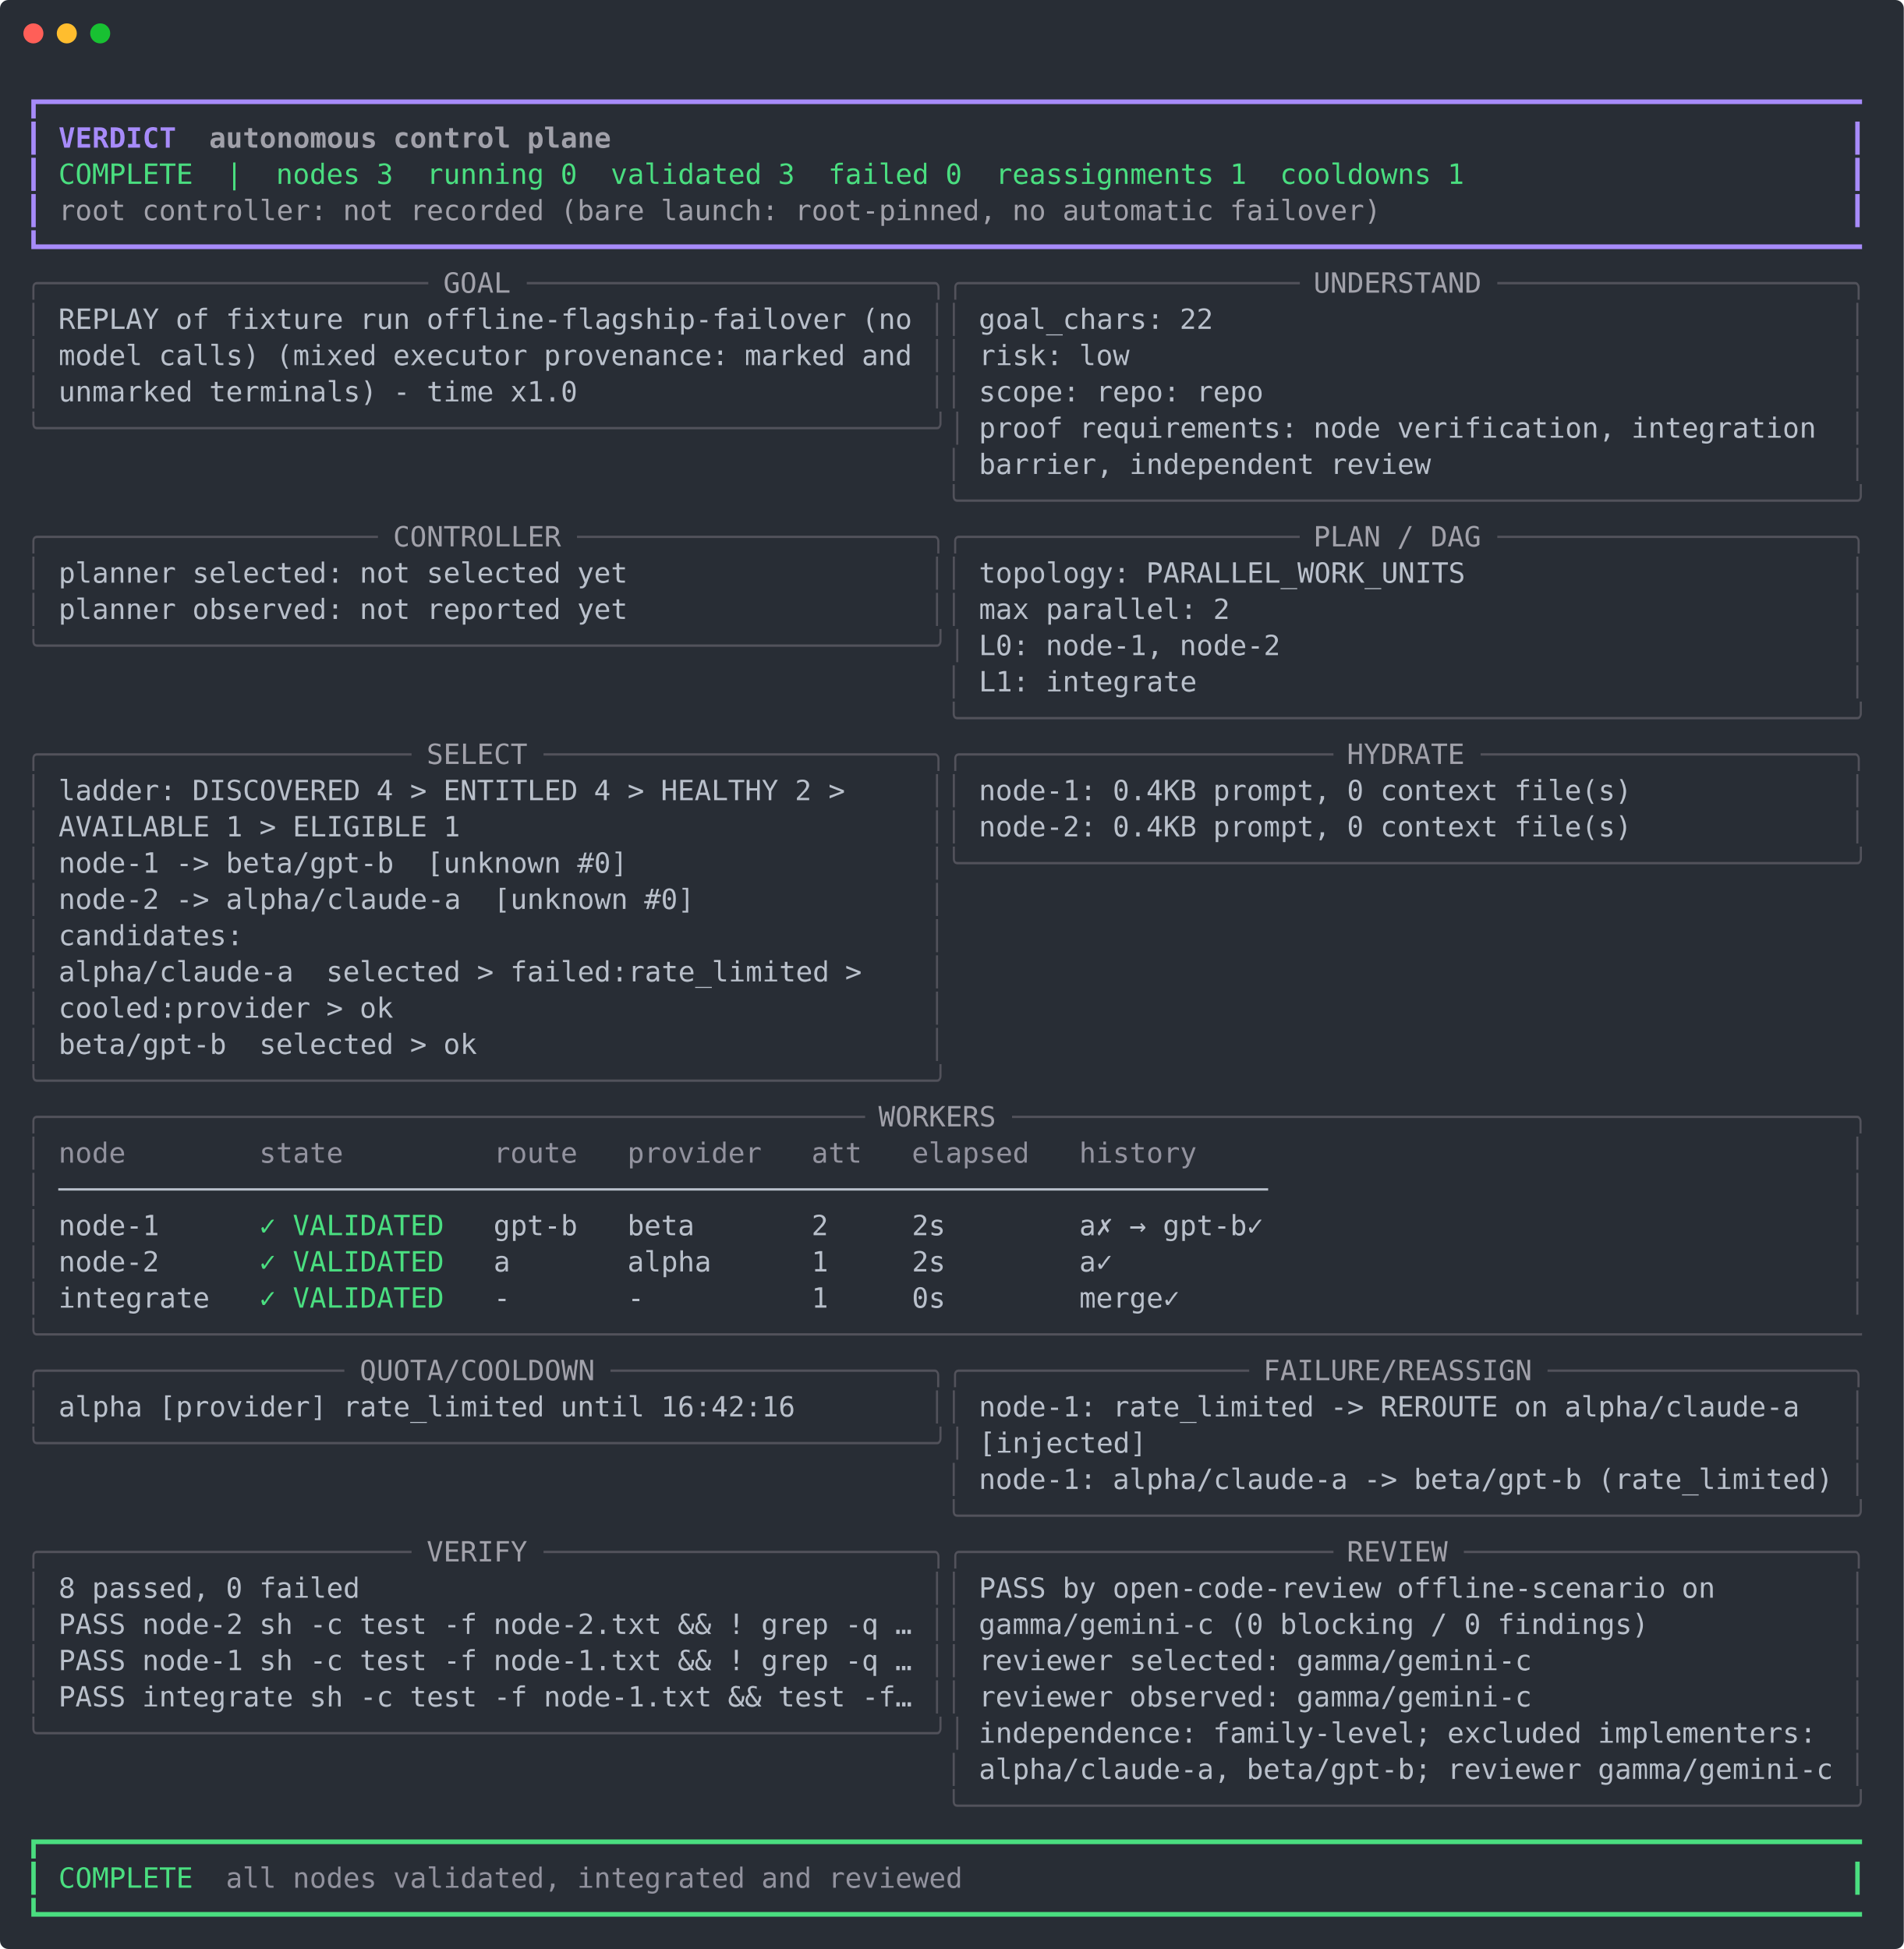
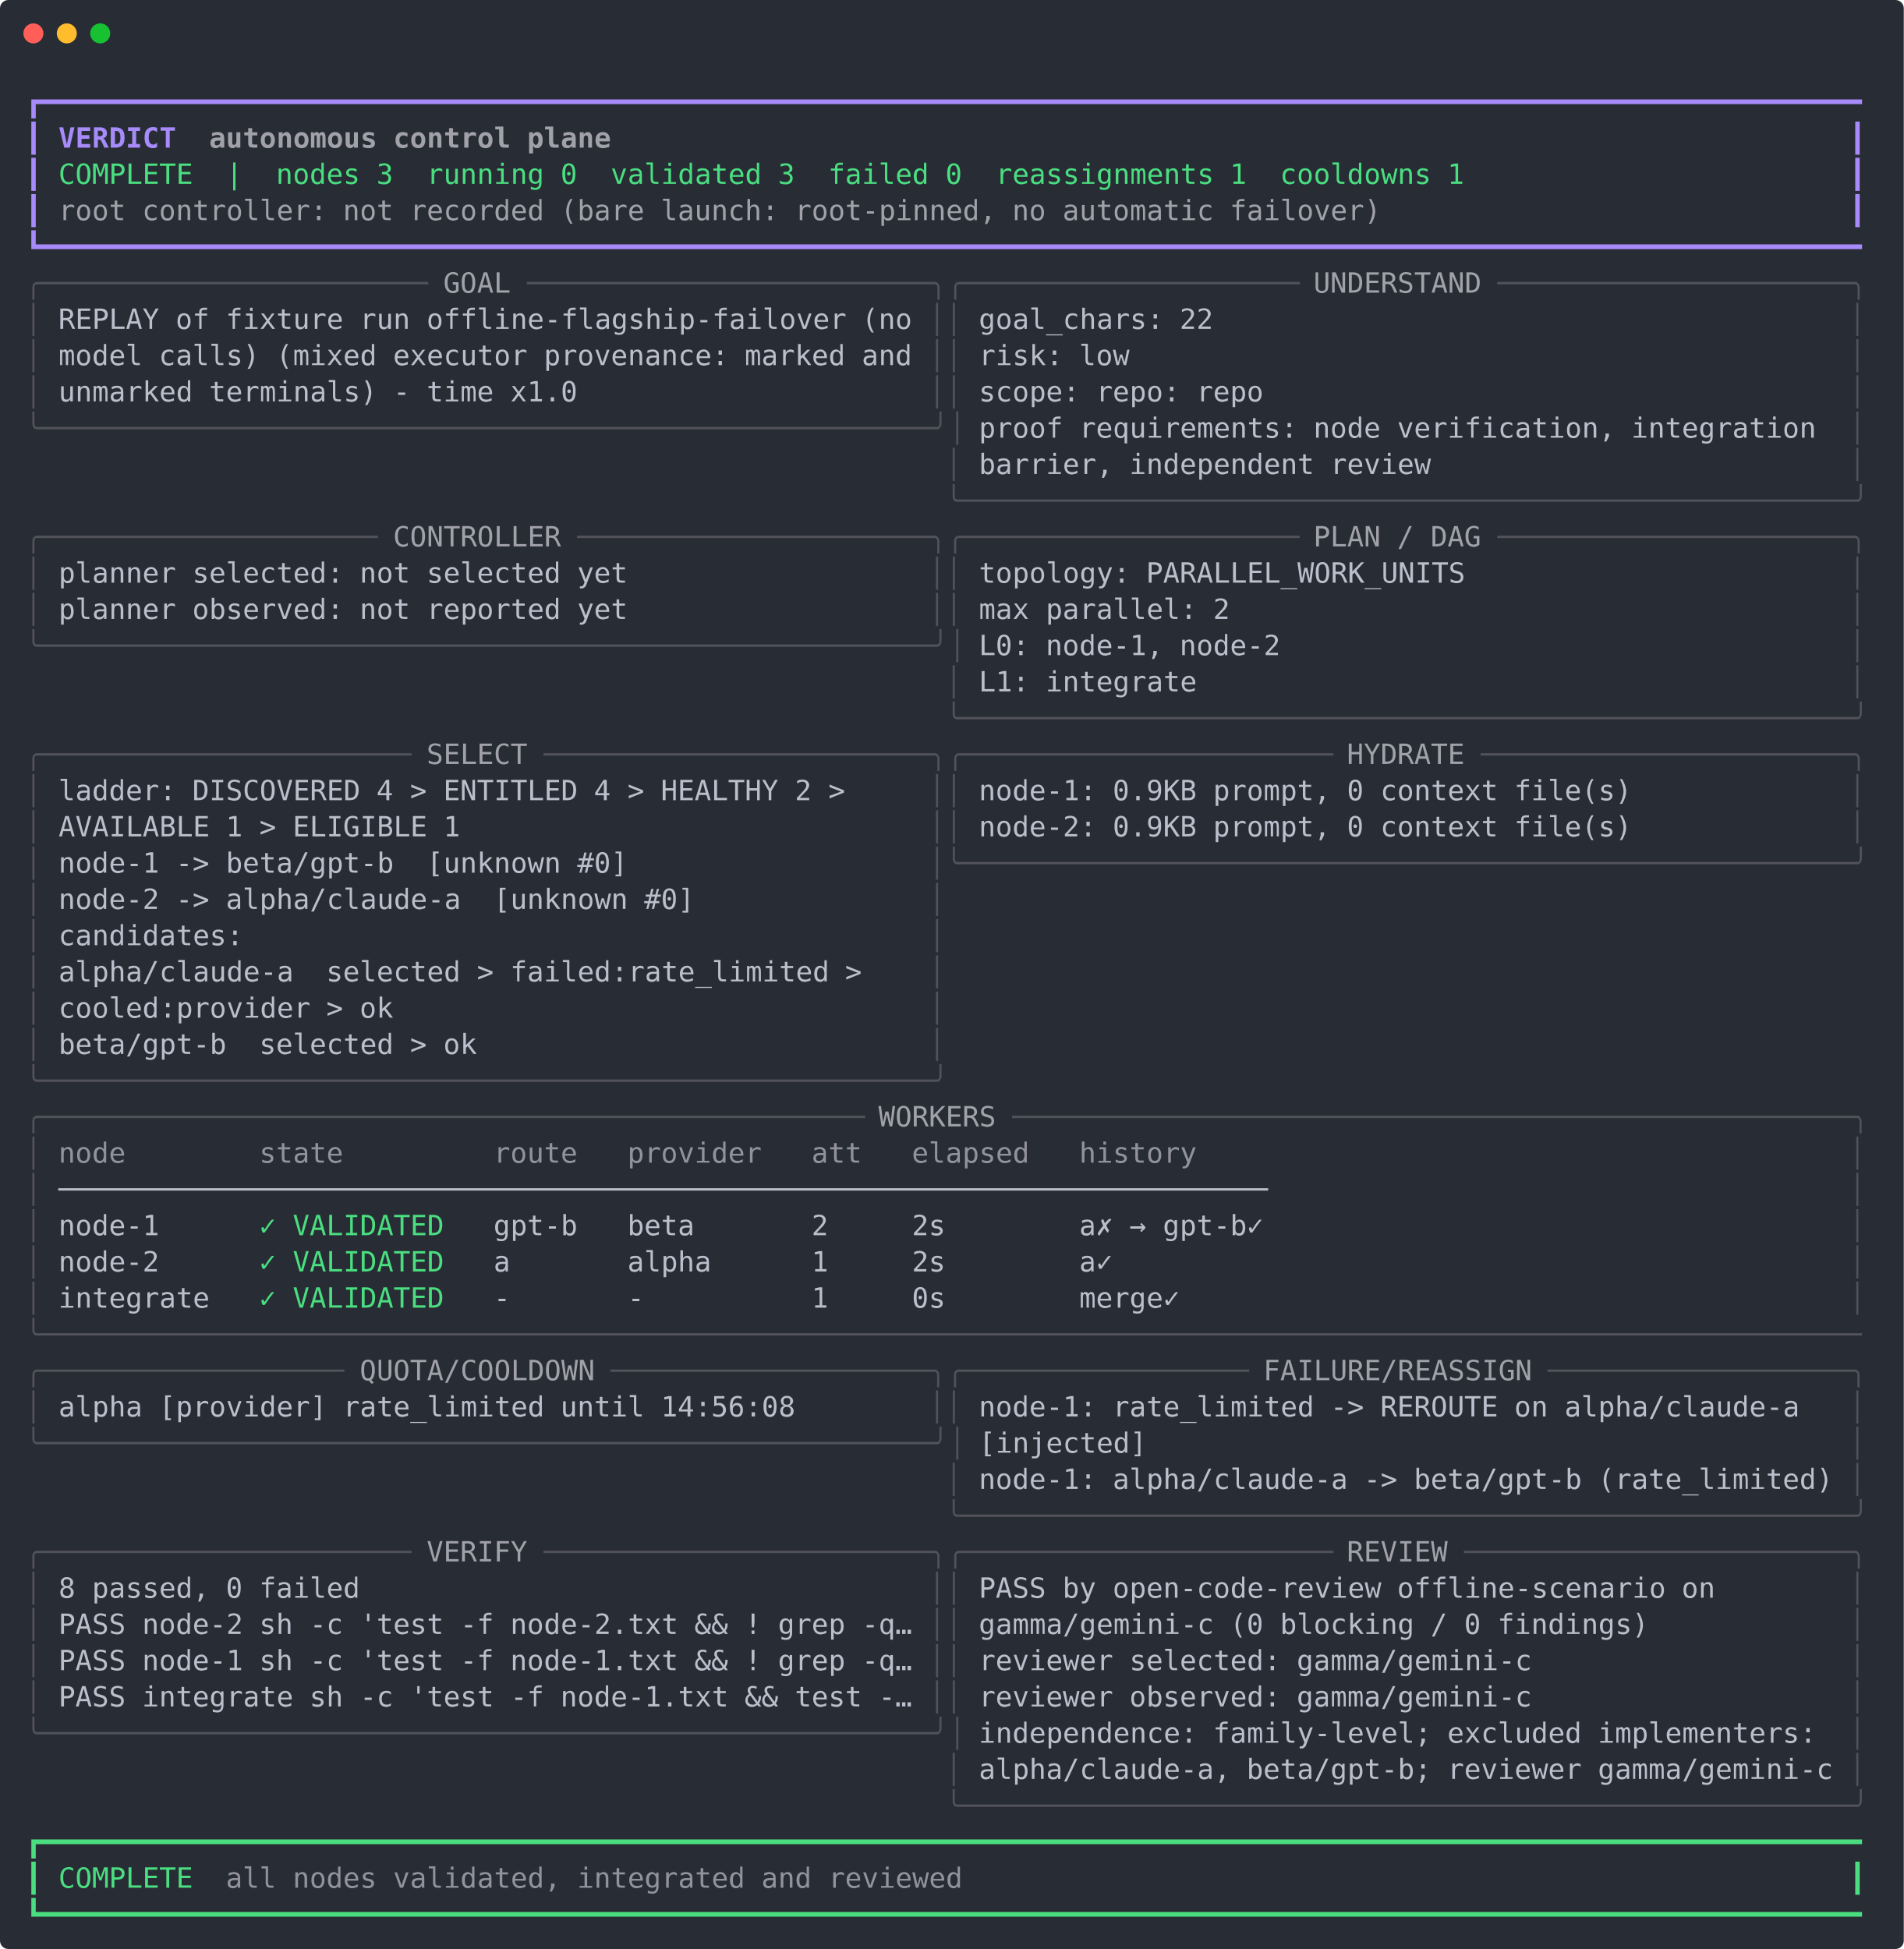
<svg xmlns="http://www.w3.org/2000/svg" xmlns:xlink="http://www.w3.org/1999/xlink" width="1140" height="1167.21">
  <rect width="1140" height="1167.21" rx="5" ry="5" class="a" />
  <svg y="0%" x="0%">
    <circle cx="20" cy="20" r="6" fill="#ff5f58" />
    <circle cx="40" cy="20" r="6" fill="#ffbd2e" />
    <circle cx="60" cy="20" r="6" fill="#18c132" />
  </svg>
  <svg height="1107.21" viewBox="0 0 110 110.721" width="1100" x="15" y="50">
    <style>.a{fill:#282d35}.f,.h,.i{fill:#52525b;white-space:pre}.h,.i{fill:#a78bfa;font-weight:700}.i{fill:#a1a1aa}.j,.k,.l,.m{fill:#4ade80;white-space:pre}.k,.l,.m{fill:#a1a1aa}.l,.m{fill:#b9c0cb}.m{fill:#92929e}</style>
    <g font-family="Monaco,Consolas,Menlo,'Bitstream Vera Sans Mono',monospace" font-size="1.67">
      <defs>
        <symbol id="1">
          <text x="55.11" y="1.67" class="f">╰─────────────────────────────────────────────────────╯</text>
        </symbol>
        <symbol id="a">
          <path fill="transparent" d="M0 0h110v52H0z" />
        </symbol>
      </defs>
      <path class="a" d="M0 0h110v110.721H0z" />
      <svg width="110">
        <svg>
          <use xlink:href="#a" />
          <text y="1.67" class="h">┏━━━━━━━━━━━━━━━━━━━━━━━━━━━━━━━━━━━━━━━━━━━━━━━━━━━━━━━━━━━━━━━━━━━━━━━━━━━━━━━━━━━━━━━━━━━━━━━━━━━━━━━━━━━━┓</text>
          <text y="3.841" class="h">┃</text>
          <text x="2.004" y="3.841" class="h">VERDICT</text>
          <text x="11.022" y="3.841" class="i">autonomous</text>
          <text x="22.044" y="3.841" class="i">control</text>
          <text x="30.06" y="3.841" class="i">plane</text>
          <text x="109.218" y="3.841" class="h">┃</text>
          <text y="6.012" class="h">┃</text>
          <text x="2.004" y="6.012" class="j">COMPLETE</text>
          <text x="12.024" y="6.012" class="j">|</text>
          <text x="15.03" y="6.012" class="j">nodes</text>
          <text x="21.042" y="6.012" class="j">3</text>
          <text x="24.048" y="6.012" class="j">running</text>
          <text x="32.064" y="6.012" class="j">0</text>
          <text x="35.07" y="6.012" class="j">validated</text>
          <text x="45.09" y="6.012" class="j">3</text>
          <text x="48.096" y="6.012" class="j">failed</text>
          <text x="55.11" y="6.012" class="j">0</text>
          <text x="58.116" y="6.012" class="j">reassignments</text>
          <text x="72.144" y="6.012" class="j">1</text>
          <text x="75.15" y="6.012" class="j">cooldowns</text>
          <text x="85.17" y="6.012" class="j">1</text>
          <text x="109.218" y="6.012" class="h">┃</text>
          <text y="8.183" class="h">┃</text>
          <text x="2.004" y="8.183" class="k">root</text>
          <text x="7.014" y="8.183" class="k">controller:</text>
          <text x="19.038" y="8.183" class="k">not</text>
          <text x="23.046" y="8.183" class="k">recorded</text>
          <text x="32.064" y="8.183" class="k">(bare</text>
          <text x="38.076" y="8.183" class="k">launch:</text>
          <text x="46.092" y="8.183" class="k">root-pinned,</text>
          <text x="59.118" y="8.183" class="k">no</text>
          <text x="62.124" y="8.183" class="k">automatic</text>
          <text x="72.144" y="8.183" class="k">failover)</text>
          <text x="109.218" y="8.183" class="h">┃</text>
          <text y="10.354" class="h">┗━━━━━━━━━━━━━━━━━━━━━━━━━━━━━━━━━━━━━━━━━━━━━━━━━━━━━━━━━━━━━━━━━━━━━━━━━━━━━━━━━━━━━━━━━━━━━━━━━━━━━━━━━━━━┛</text>
          <text y="12.525" class="f">╭───────────────────────</text>
          <text x="25.05" y="12.525" class="k">GOAL</text>
          <text x="30.06" y="12.525" class="f">────────────────────────╮╭────────────────────</text>
          <text x="77.154" y="12.525" class="k">UNDERSTAND</text>
          <text x="88.176" y="12.525" class="f">─────────────────────╮</text>
          <text y="14.696" class="f">│</text>
          <text x="2.004" y="14.696" class="l">REPLAY</text>
          <text x="9.018" y="14.696" class="l">of</text>
          <text x="12.024" y="14.696" class="l">fixture</text>
          <text x="20.04" y="14.696" class="l">run</text>
          <text x="24.048" y="14.696" class="l">offline-flagship-failover</text>
          <text x="50.1" y="14.696" class="l">(no</text>
          <text x="54.108" y="14.696" class="f">││</text>
          <text x="57.114" y="14.696" class="l">goal_chars:</text>
          <text x="69.138" y="14.696" class="l">22</text>
          <text x="109.218" y="14.696" class="f">│</text>
          <text y="16.867" class="f">│</text>
          <text x="2.004" y="16.867" class="l">model</text>
          <text x="8.016" y="16.867" class="l">calls)</text>
          <text x="15.03" y="16.867" class="l">(mixed</text>
          <text x="22.044" y="16.867" class="l">executor</text>
          <text x="31.062" y="16.867" class="l">provenance:</text>
          <text x="43.086" y="16.867" class="l">marked</text>
          <text x="50.1" y="16.867" class="l">and</text>
          <text x="54.108" y="16.867" class="f">││</text>
          <text x="57.114" y="16.867" class="l">risk:</text>
          <text x="63.126" y="16.867" class="l">low</text>
          <text x="109.218" y="16.867" class="f">│</text>
          <text y="19.038" class="f">│</text>
          <text x="2.004" y="19.038" class="l">unmarked</text>
          <text x="11.022" y="19.038" class="l">terminals)</text>
          <text x="22.044" y="19.038" class="l">-</text>
          <text x="24.048" y="19.038" class="l">time</text>
          <text x="29.058" y="19.038" class="l">x1.0</text>
          <text x="54.108" y="19.038" class="f">││</text>
          <text x="57.114" y="19.038" class="l">scope:</text>
          <text x="64.128" y="19.038" class="l">repo:</text>
          <text x="70.14" y="19.038" class="l">repo</text>
          <text x="109.218" y="19.038" class="f">│</text>
          <text y="21.209" class="f">╰─────────────────────────────────────────────────────╯│</text>
          <text x="57.114" y="21.209" class="l">proof</text>
          <text x="63.126" y="21.209" class="l">requirements:</text>
          <text x="77.154" y="21.209" class="l">node</text>
          <text x="82.164" y="21.209" class="l">verification,</text>
          <text x="96.192" y="21.209" class="l">integration</text>
          <text x="109.218" y="21.209" class="f">│</text>
          <text x="55.11" y="23.38" class="f">│</text>
          <text x="57.114" y="23.38" class="l">barrier,</text>
          <text x="66.132" y="23.38" class="l">independent</text>
          <text x="78.156" y="23.38" class="l">review</text>
          <text x="109.218" y="23.38" class="f">│</text>
          <use xlink:href="#1" y="23.881" />
          <text y="27.722" class="f">╭────────────────────</text>
          <text x="22.044" y="27.722" class="k">CONTROLLER</text>
          <text x="33.066" y="27.722" class="f">─────────────────────╮╭────────────────────</text>
          <text x="77.154" y="27.722" class="k">PLAN</text>
          <text x="82.164" y="27.722" class="k">/</text>
          <text x="84.168" y="27.722" class="k">DAG</text>
          <text x="88.176" y="27.722" class="f">─────────────────────╮</text>
          <text y="29.893" class="f">│</text>
          <text x="2.004" y="29.893" class="l">planner</text>
          <text x="10.02" y="29.893" class="l">selected:</text>
          <text x="20.04" y="29.893" class="l">not</text>
          <text x="24.048" y="29.893" class="l">selected</text>
          <text x="33.066" y="29.893" class="l">yet</text>
          <text x="54.108" y="29.893" class="f">││</text>
          <text x="57.114" y="29.893" class="l">topology:</text>
          <text x="67.134" y="29.893" class="l">PARALLEL_WORK_UNITS</text>
          <text x="109.218" y="29.893" class="f">│</text>
          <text y="32.064" class="f">│</text>
          <text x="2.004" y="32.064" class="l">planner</text>
          <text x="10.02" y="32.064" class="l">observed:</text>
          <text x="20.04" y="32.064" class="l">not</text>
          <text x="24.048" y="32.064" class="l">reported</text>
          <text x="33.066" y="32.064" class="l">yet</text>
          <text x="54.108" y="32.064" class="f">││</text>
          <text x="57.114" y="32.064" class="l">max</text>
          <text x="61.122" y="32.064" class="l">parallel:</text>
          <text x="71.142" y="32.064" class="l">2</text>
          <text x="109.218" y="32.064" class="f">│</text>
          <text y="34.235" class="f">╰─────────────────────────────────────────────────────╯│</text>
          <text x="57.114" y="34.235" class="l">L0:</text>
          <text x="61.122" y="34.235" class="l">node-1,</text>
          <text x="69.138" y="34.235" class="l">node-2</text>
          <text x="109.218" y="34.235" class="f">│</text>
          <text x="55.11" y="36.406" class="f">│</text>
          <text x="57.114" y="36.406" class="l">L1:</text>
          <text x="61.122" y="36.406" class="l">integrate</text>
          <text x="109.218" y="36.406" class="f">│</text>
          <use xlink:href="#1" y="36.907" />
          <text y="40.748" class="f">╭──────────────────────</text>
          <text x="24.048" y="40.748" class="k">SELECT</text>
          <text x="31.062" y="40.748" class="f">───────────────────────╮╭──────────────────────</text>
          <text x="79.158" y="40.748" class="k">HYDRATE</text>
          <text x="87.174" y="40.748" class="f">──────────────────────╮</text>
          <text y="42.919" class="f">│</text>
          <text x="2.004" y="42.919" class="l">ladder:</text>
          <text x="10.02" y="42.919" class="l">DISCOVERED</text>
          <text x="21.042" y="42.919" class="l">4</text>
          <text x="23.046" y="42.919" class="l">&gt;</text>
          <text x="25.05" y="42.919" class="l">ENTITLED</text>
          <text x="34.068" y="42.919" class="l">4</text>
          <text x="36.072" y="42.919" class="l">&gt;</text>
          <text x="38.076" y="42.919" class="l">HEALTHY</text>
          <text x="46.092" y="42.919" class="l">2</text>
          <text x="48.096" y="42.919" class="l">&gt;</text>
          <text x="54.108" y="42.919" class="f">││</text>
          <text x="57.114" y="42.919" class="l">node-1:</text>
-           <text x="65.13" y="42.919" class="l">0.4KB</text>
+           <text x="65.13" y="42.919" class="l">0.9KB</text>
          <text x="71.142" y="42.919" class="l">prompt,</text>
          <text x="79.158" y="42.919" class="l">0</text>
          <text x="81.162" y="42.919" class="l">context</text>
          <text x="89.178" y="42.919" class="l">file(s)</text>
          <text x="109.218" y="42.919" class="f">│</text>
          <text y="45.09" class="f">│</text>
          <text x="2.004" y="45.09" class="l">AVAILABLE</text>
          <text x="12.024" y="45.09" class="l">1</text>
          <text x="14.028" y="45.09" class="l">&gt;</text>
          <text x="16.032" y="45.09" class="l">ELIGIBLE</text>
          <text x="25.05" y="45.09" class="l">1</text>
          <text x="54.108" y="45.09" class="f">││</text>
          <text x="57.114" y="45.09" class="l">node-2:</text>
-           <text x="65.13" y="45.09" class="l">0.4KB</text>
+           <text x="65.13" y="45.09" class="l">0.9KB</text>
          <text x="71.142" y="45.09" class="l">prompt,</text>
          <text x="79.158" y="45.09" class="l">0</text>
          <text x="81.162" y="45.09" class="l">context</text>
          <text x="89.178" y="45.09" class="l">file(s)</text>
          <text x="109.218" y="45.09" class="f">│</text>
          <text y="47.261" class="f">│</text>
          <text x="2.004" y="47.261" class="l">node-1</text>
          <text x="9.018" y="47.261" class="l">-&gt;</text>
          <text x="12.024" y="47.261" class="l">beta/gpt-b</text>
          <text x="24.048" y="47.261" class="l">[unknown</text>
          <text x="33.066" y="47.261" class="l">#0]</text>
          <text x="54.108" y="47.261" class="f">│╰─────────────────────────────────────────────────────╯</text>
          <text y="49.432" class="f">│</text>
          <text x="2.004" y="49.432" class="l">node-2</text>
          <text x="9.018" y="49.432" class="l">-&gt;</text>
          <text x="12.024" y="49.432" class="l">alpha/claude-a</text>
          <text x="28.056" y="49.432" class="l">[unknown</text>
          <text x="37.074" y="49.432" class="l">#0]</text>
          <text x="54.108" y="49.432" class="f">│</text>
          <text y="51.603" class="f">│</text>
          <text x="2.004" y="51.603" class="l">candidates:</text>
          <text x="54.108" y="51.603" class="f">│</text>
          <text y="53.774" class="f">│</text>
          <text x="2.004" y="53.774" class="l">alpha/claude-a</text>
          <text x="18.036" y="53.774" class="l">selected</text>
          <text x="27.054" y="53.774" class="l">&gt;</text>
          <text x="29.058" y="53.774" class="l">failed:rate_limited</text>
          <text x="49.098" y="53.774" class="l">&gt;</text>
          <text x="54.108" y="53.774" class="f">│</text>
          <text y="55.945" class="f">│</text>
          <text x="2.004" y="55.945" class="l">cooled:provider</text>
          <text x="18.036" y="55.945" class="l">&gt;</text>
          <text x="20.04" y="55.945" class="l">ok</text>
          <text x="54.108" y="55.945" class="f">│</text>
          <text y="58.116" class="f">│</text>
          <text x="2.004" y="58.116" class="l">beta/gpt-b</text>
          <text x="14.028" y="58.116" class="l">selected</text>
          <text x="23.046" y="58.116" class="l">&gt;</text>
          <text x="25.05" y="58.116" class="l">ok</text>
          <text x="54.108" y="58.116" class="f">│</text>
          <text y="60.287" class="f">╰─────────────────────────────────────────────────────╯</text>
          <text y="62.458" class="f">╭─────────────────────────────────────────────────</text>
          <text x="51.102" y="62.458" class="k">WORKERS</text>
          <text x="59.118" y="62.458" class="f">──────────────────────────────────────────────────╮</text>
          <text y="64.629" class="f">│</text>
          <text x="2.004" y="64.629" class="m">node</text>
          <text x="14.028" y="64.629" class="m">state</text>
          <text x="28.056" y="64.629" class="m">route</text>
          <text x="36.072" y="64.629" class="m">provider</text>
          <text x="47.094" y="64.629" class="m">att</text>
          <text x="53.106" y="64.629" class="m">elapsed</text>
          <text x="63.126" y="64.629" class="m">history</text>
          <text x="109.218" y="64.629" class="f">│</text>
          <text y="66.8" class="f">│</text>
          <text x="2.004" y="66.8" class="l">────────────────────────────────────────────────────────────────────────</text>
          <text x="109.218" y="66.8" class="f">│</text>
          <text y="68.971" class="f">│</text>
          <text x="2.004" y="68.971" class="l">node-1</text>
          <text x="14.028" y="68.971" class="j">✓</text>
          <text x="16.032" y="68.971" class="j">VALIDATED</text>
          <text x="28.056" y="68.971" class="l">gpt-b</text>
          <text x="36.072" y="68.971" class="l">beta</text>
          <text x="47.094" y="68.971" class="l">2</text>
          <text x="53.106" y="68.971" class="l">2s</text>
          <text x="63.126" y="68.971" class="l">a✗</text>
          <text x="66.132" y="68.971" class="l">→</text>
          <text x="68.136" y="68.971" class="l">gpt-b✓</text>
          <text x="109.218" y="68.971" class="f">│</text>
          <text y="71.142" class="f">│</text>
          <text x="2.004" y="71.142" class="l">node-2</text>
          <text x="14.028" y="71.142" class="j">✓</text>
          <text x="16.032" y="71.142" class="j">VALIDATED</text>
          <text x="28.056" y="71.142" class="l">a</text>
          <text x="36.072" y="71.142" class="l">alpha</text>
          <text x="47.094" y="71.142" class="l">1</text>
          <text x="53.106" y="71.142" class="l">2s</text>
          <text x="63.126" y="71.142" class="l">a✓</text>
          <text x="109.218" y="71.142" class="f">│</text>
          <text y="73.313" class="f">│</text>
          <text x="2.004" y="73.313" class="l">integrate</text>
          <text x="14.028" y="73.313" class="j">✓</text>
          <text x="16.032" y="73.313" class="j">VALIDATED</text>
          <text x="28.056" y="73.313" class="l">-</text>
          <text x="36.072" y="73.313" class="l">-</text>
          <text x="47.094" y="73.313" class="l">1</text>
          <text x="53.106" y="73.313" class="l">0s</text>
          <text x="63.126" y="73.313" class="l">merge✓</text>
          <text x="109.218" y="73.313" class="f">│</text>
          <text y="75.484" class="f">╰────────────────────────────────────────────────────────────────────────────────────────────────────────────╯</text>
          <text y="77.655" class="f">╭──────────────────</text>
          <text x="20.04" y="77.655" class="k">QUOTA/COOLDOWN</text>
          <text x="35.07" y="77.655" class="f">───────────────────╮╭─────────────────</text>
          <text x="74.148" y="77.655" class="k">FAILURE/REASSIGN</text>
          <text x="91.182" y="77.655" class="f">──────────────────╮</text>
          <text y="79.826" class="f">│</text>
          <text x="2.004" y="79.826" class="l">alpha</text>
          <text x="8.016" y="79.826" class="l">[provider]</text>
          <text x="19.038" y="79.826" class="l">rate_limited</text>
          <text x="32.064" y="79.826" class="l">until</text>
-           <text x="38.076" y="79.826" class="l">16:42:16</text>
+           <text x="38.076" y="79.826" class="l">14:56:08</text>
          <text x="54.108" y="79.826" class="f">││</text>
          <text x="57.114" y="79.826" class="l">node-1:</text>
          <text x="65.13" y="79.826" class="l">rate_limited</text>
          <text x="78.156" y="79.826" class="l">-&gt;</text>
          <text x="81.162" y="79.826" class="l">REROUTE</text>
          <text x="89.178" y="79.826" class="l">on</text>
          <text x="92.184" y="79.826" class="l">alpha/claude-a</text>
          <text x="109.218" y="79.826" class="f">│</text>
          <text y="81.997" class="f">╰─────────────────────────────────────────────────────╯│</text>
          <text x="57.114" y="81.997" class="l">[injected]</text>
          <text x="109.218" y="81.997" class="f">│</text>
          <text x="55.11" y="84.168" class="f">│</text>
          <text x="57.114" y="84.168" class="l">node-1:</text>
          <text x="65.13" y="84.168" class="l">alpha/claude-a</text>
          <text x="80.16" y="84.168" class="l">-&gt;</text>
          <text x="83.166" y="84.168" class="l">beta/gpt-b</text>
          <text x="94.188" y="84.168" class="l">(rate_limited)</text>
          <text x="109.218" y="84.168" class="f">│</text>
          <use xlink:href="#1" y="84.669" />
          <text y="88.51" class="f">╭──────────────────────</text>
          <text x="24.048" y="88.51" class="k">VERIFY</text>
          <text x="31.062" y="88.51" class="f">───────────────────────╮╭──────────────────────</text>
          <text x="79.158" y="88.51" class="k">REVIEW</text>
          <text x="86.172" y="88.51" class="f">───────────────────────╮</text>
          <text y="90.681" class="f">│</text>
          <text x="2.004" y="90.681" class="l">8</text>
          <text x="4.008" y="90.681" class="l">passed,</text>
          <text x="12.024" y="90.681" class="l">0</text>
          <text x="14.028" y="90.681" class="l">failed</text>
          <text x="54.108" y="90.681" class="f">││</text>
          <text x="57.114" y="90.681" class="l">PASS</text>
          <text x="62.124" y="90.681" class="l">by</text>
          <text x="65.13" y="90.681" class="l">open-code-review</text>
          <text x="82.164" y="90.681" class="l">offline-scenario</text>
          <text x="99.198" y="90.681" class="l">on</text>
          <text x="109.218" y="90.681" class="f">│</text>
          <text y="92.852" class="f">│</text>
          <text x="2.004" y="92.852" class="l">PASS</text>
          <text x="7.014" y="92.852" class="l">node-2</text>
          <text x="14.028" y="92.852" class="l">sh</text>
          <text x="17.034" y="92.852" class="l">-c</text>
-           <text x="20.04" y="92.852" class="l">test</text>
-           <text x="25.05" y="92.852" class="l">-f</text>
-           <text x="28.056" y="92.852" class="l">node-2.txt</text>
-           <text x="39.078" y="92.852" class="l">&amp;&amp;</text>
-           <text x="42.084" y="92.852" class="l">!</text>
-           <text x="44.088" y="92.852" class="l">grep</text>
-           <text x="49.098" y="92.852" class="l">-q</text>
-           <text x="52.104" y="92.852" class="l">…</text>
+           <text x="20.04" y="92.852" class="l">'test</text>
+           <text x="26.052" y="92.852" class="l">-f</text>
+           <text x="29.058" y="92.852" class="l">node-2.txt</text>
+           <text x="40.08" y="92.852" class="l">&amp;&amp;</text>
+           <text x="43.086" y="92.852" class="l">!</text>
+           <text x="45.09" y="92.852" class="l">grep</text>
+           <text x="50.1" y="92.852" class="l">-q…</text>
          <text x="54.108" y="92.852" class="f">││</text>
          <text x="57.114" y="92.852" class="l">gamma/gemini-c</text>
          <text x="72.144" y="92.852" class="l">(0</text>
          <text x="75.15" y="92.852" class="l">blocking</text>
          <text x="84.168" y="92.852" class="l">/</text>
          <text x="86.172" y="92.852" class="l">0</text>
          <text x="88.176" y="92.852" class="l">findings)</text>
          <text x="109.218" y="92.852" class="f">│</text>
          <text y="95.023" class="f">│</text>
          <text x="2.004" y="95.023" class="l">PASS</text>
          <text x="7.014" y="95.023" class="l">node-1</text>
          <text x="14.028" y="95.023" class="l">sh</text>
          <text x="17.034" y="95.023" class="l">-c</text>
-           <text x="20.04" y="95.023" class="l">test</text>
-           <text x="25.05" y="95.023" class="l">-f</text>
-           <text x="28.056" y="95.023" class="l">node-1.txt</text>
-           <text x="39.078" y="95.023" class="l">&amp;&amp;</text>
-           <text x="42.084" y="95.023" class="l">!</text>
-           <text x="44.088" y="95.023" class="l">grep</text>
-           <text x="49.098" y="95.023" class="l">-q</text>
-           <text x="52.104" y="95.023" class="l">…</text>
+           <text x="20.04" y="95.023" class="l">'test</text>
+           <text x="26.052" y="95.023" class="l">-f</text>
+           <text x="29.058" y="95.023" class="l">node-1.txt</text>
+           <text x="40.08" y="95.023" class="l">&amp;&amp;</text>
+           <text x="43.086" y="95.023" class="l">!</text>
+           <text x="45.09" y="95.023" class="l">grep</text>
+           <text x="50.1" y="95.023" class="l">-q…</text>
          <text x="54.108" y="95.023" class="f">││</text>
          <text x="57.114" y="95.023" class="l">reviewer</text>
          <text x="66.132" y="95.023" class="l">selected:</text>
          <text x="76.152" y="95.023" class="l">gamma/gemini-c</text>
          <text x="109.218" y="95.023" class="f">│</text>
          <text y="97.194" class="f">│</text>
          <text x="2.004" y="97.194" class="l">PASS</text>
          <text x="7.014" y="97.194" class="l">integrate</text>
          <text x="17.034" y="97.194" class="l">sh</text>
          <text x="20.04" y="97.194" class="l">-c</text>
-           <text x="23.046" y="97.194" class="l">test</text>
-           <text x="28.056" y="97.194" class="l">-f</text>
-           <text x="31.062" y="97.194" class="l">node-1.txt</text>
-           <text x="42.084" y="97.194" class="l">&amp;&amp;</text>
-           <text x="45.09" y="97.194" class="l">test</text>
-           <text x="50.1" y="97.194" class="l">-f…</text>
+           <text x="23.046" y="97.194" class="l">'test</text>
+           <text x="29.058" y="97.194" class="l">-f</text>
+           <text x="32.064" y="97.194" class="l">node-1.txt</text>
+           <text x="43.086" y="97.194" class="l">&amp;&amp;</text>
+           <text x="46.092" y="97.194" class="l">test</text>
+           <text x="51.102" y="97.194" class="l">-…</text>
          <text x="54.108" y="97.194" class="f">││</text>
          <text x="57.114" y="97.194" class="l">reviewer</text>
          <text x="66.132" y="97.194" class="l">observed:</text>
          <text x="76.152" y="97.194" class="l">gamma/gemini-c</text>
          <text x="109.218" y="97.194" class="f">│</text>
          <text y="99.365" class="f">╰─────────────────────────────────────────────────────╯│</text>
          <text x="57.114" y="99.365" class="l">independence:</text>
          <text x="71.142" y="99.365" class="l">family-level;</text>
          <text x="85.17" y="99.365" class="l">excluded</text>
          <text x="94.188" y="99.365" class="l">implementers:</text>
          <text x="109.218" y="99.365" class="f">│</text>
          <text x="55.11" y="101.536" class="f">│</text>
          <text x="57.114" y="101.536" class="l">alpha/claude-a,</text>
          <text x="73.146" y="101.536" class="l">beta/gpt-b;</text>
          <text x="85.17" y="101.536" class="l">reviewer</text>
          <text x="94.188" y="101.536" class="l">gamma/gemini-c</text>
          <text x="109.218" y="101.536" class="f">│</text>
          <use xlink:href="#1" y="102.037" />
          <text y="105.878" class="j">┏━━━━━━━━━━━━━━━━━━━━━━━━━━━━━━━━━━━━━━━━━━━━━━━━━━━━━━━━━━━━━━━━━━━━━━━━━━━━━━━━━━━━━━━━━━━━━━━━━━━━━━━━━━━━┓</text>
          <text y="108.049" class="j">┃</text>
          <text x="2.004" y="108.049" class="j">COMPLETE</text>
          <text x="12.024" y="108.049" class="m">all</text>
          <text x="16.032" y="108.049" class="m">nodes</text>
          <text x="22.044" y="108.049" class="m">validated,</text>
          <text x="33.066" y="108.049" class="m">integrated</text>
          <text x="44.088" y="108.049" class="m">and</text>
          <text x="48.096" y="108.049" class="m">reviewed</text>
          <text x="109.218" y="108.049" class="j">┃</text>
          <text y="110.22" class="j">┗━━━━━━━━━━━━━━━━━━━━━━━━━━━━━━━━━━━━━━━━━━━━━━━━━━━━━━━━━━━━━━━━━━━━━━━━━━━━━━━━━━━━━━━━━━━━━━━━━━━━━━━━━━━━┛</text>
        </svg>
      </svg>
    </g>
  </svg>
</svg>
